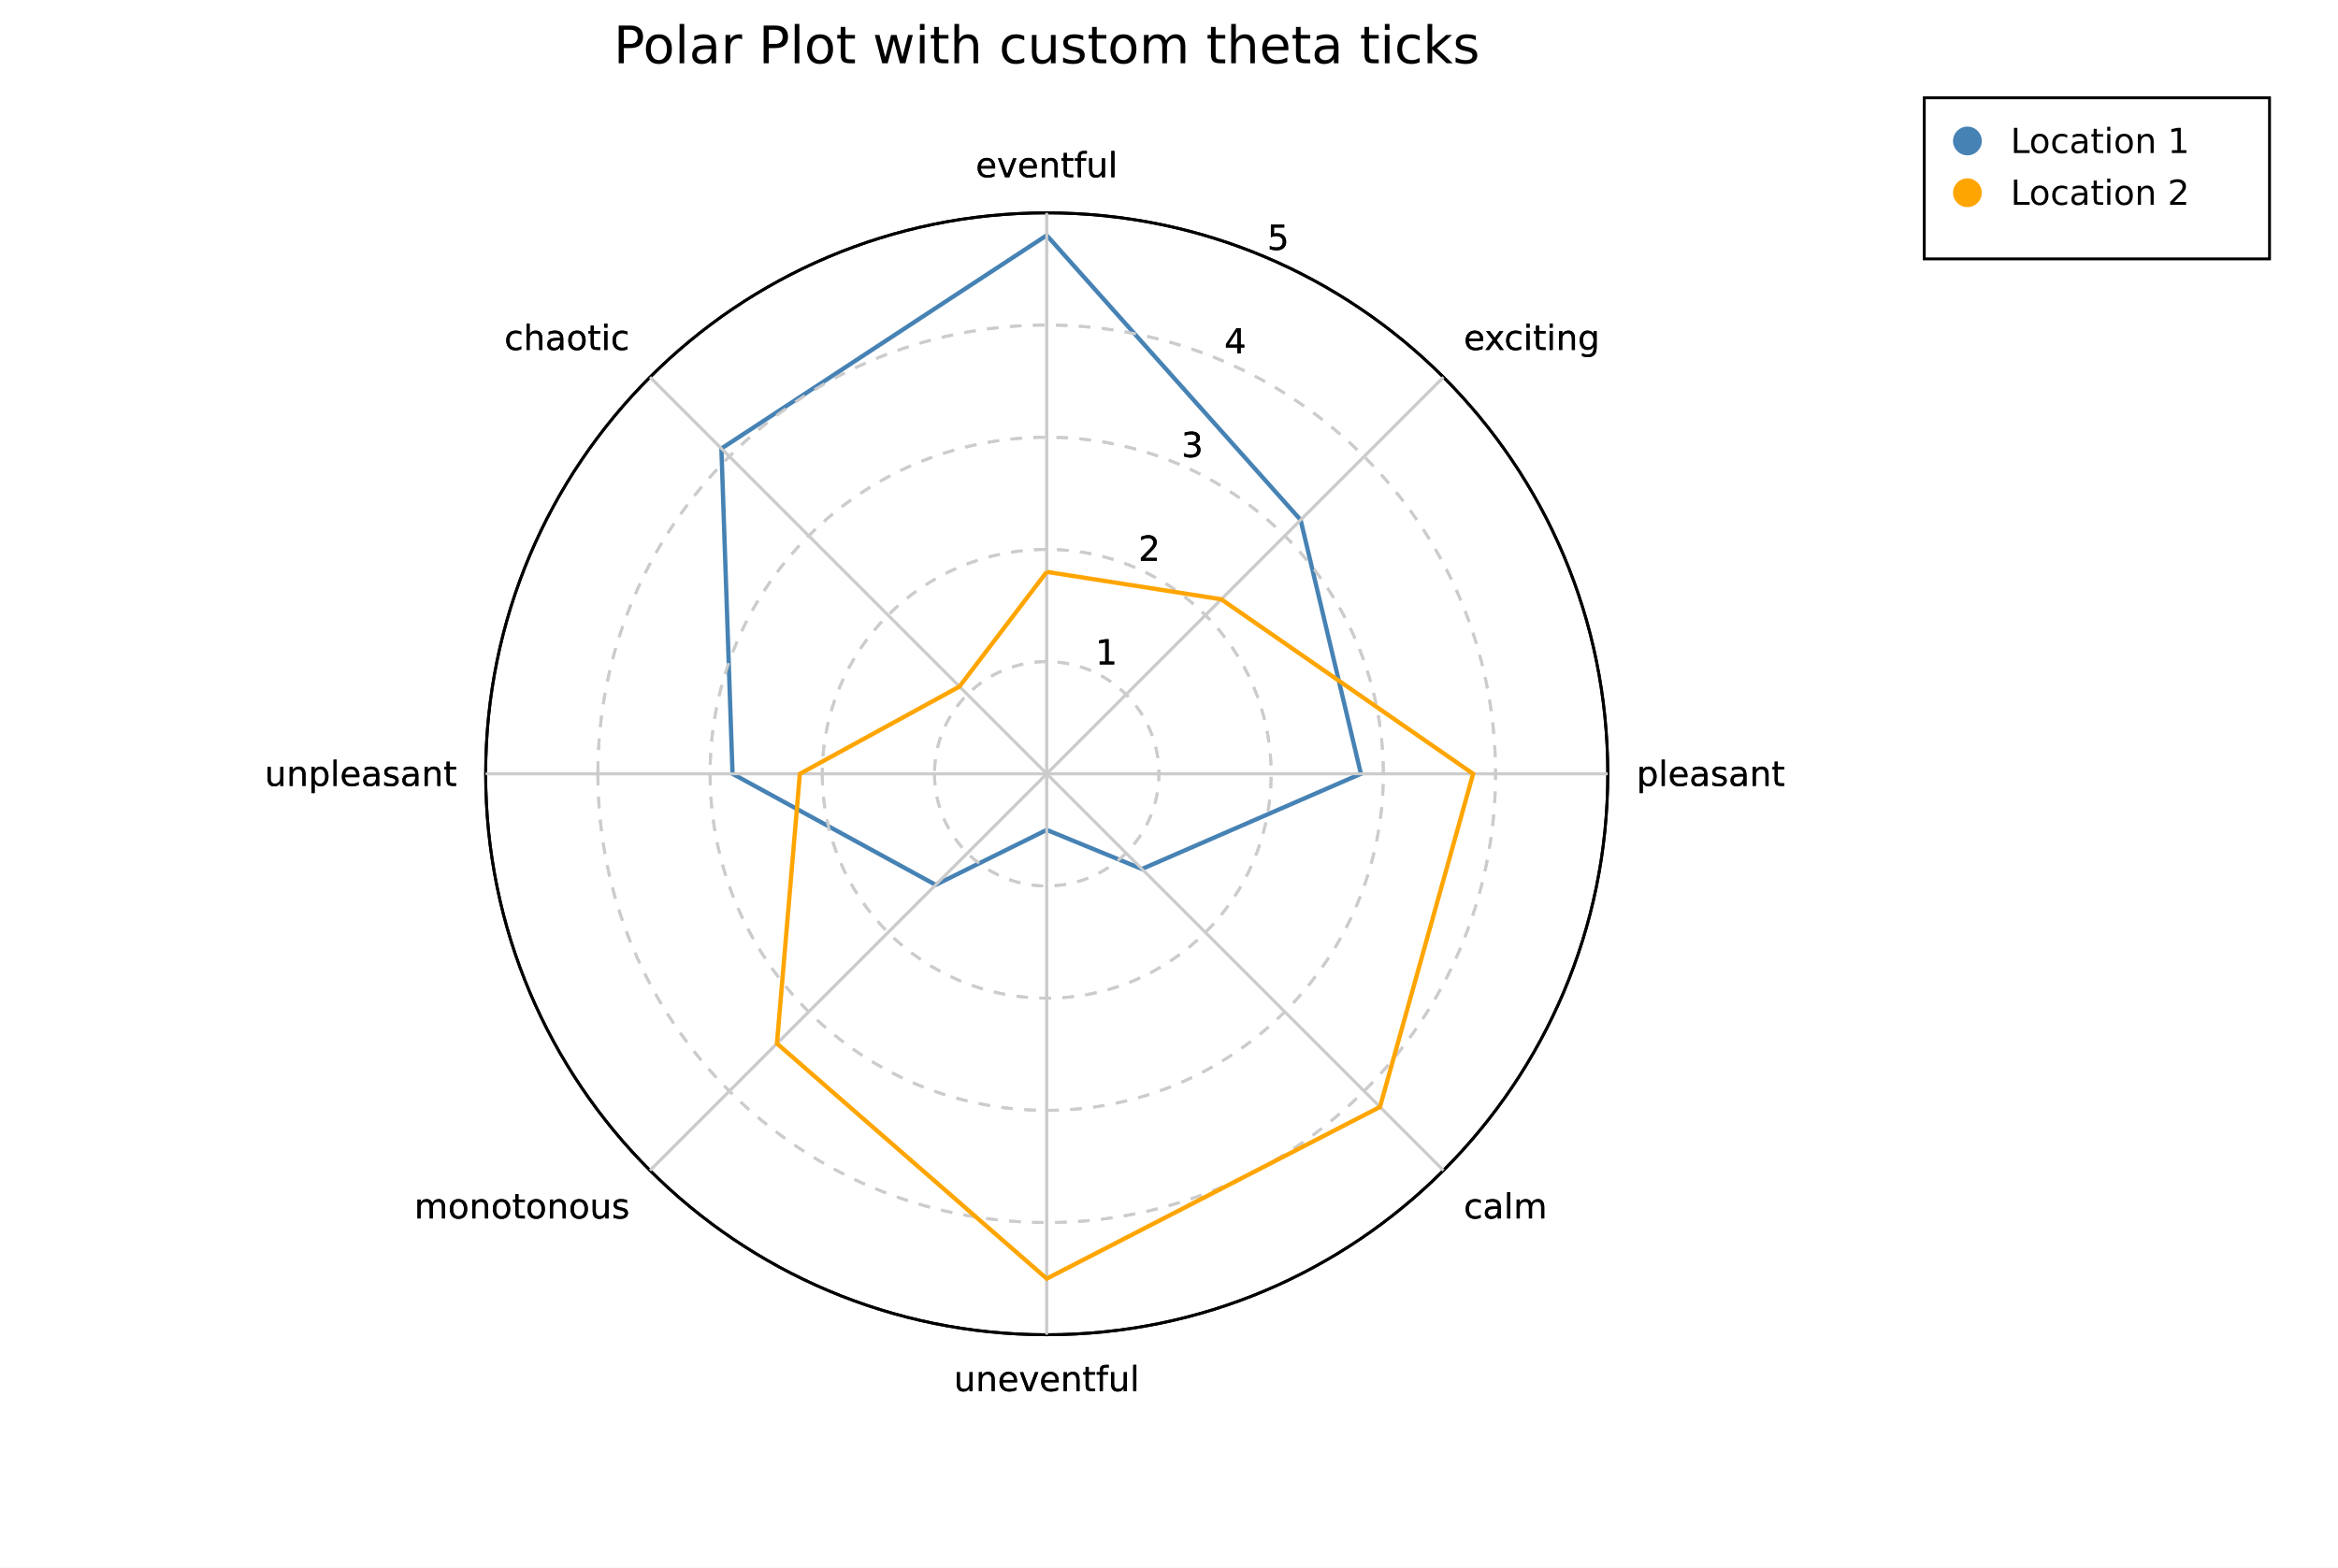
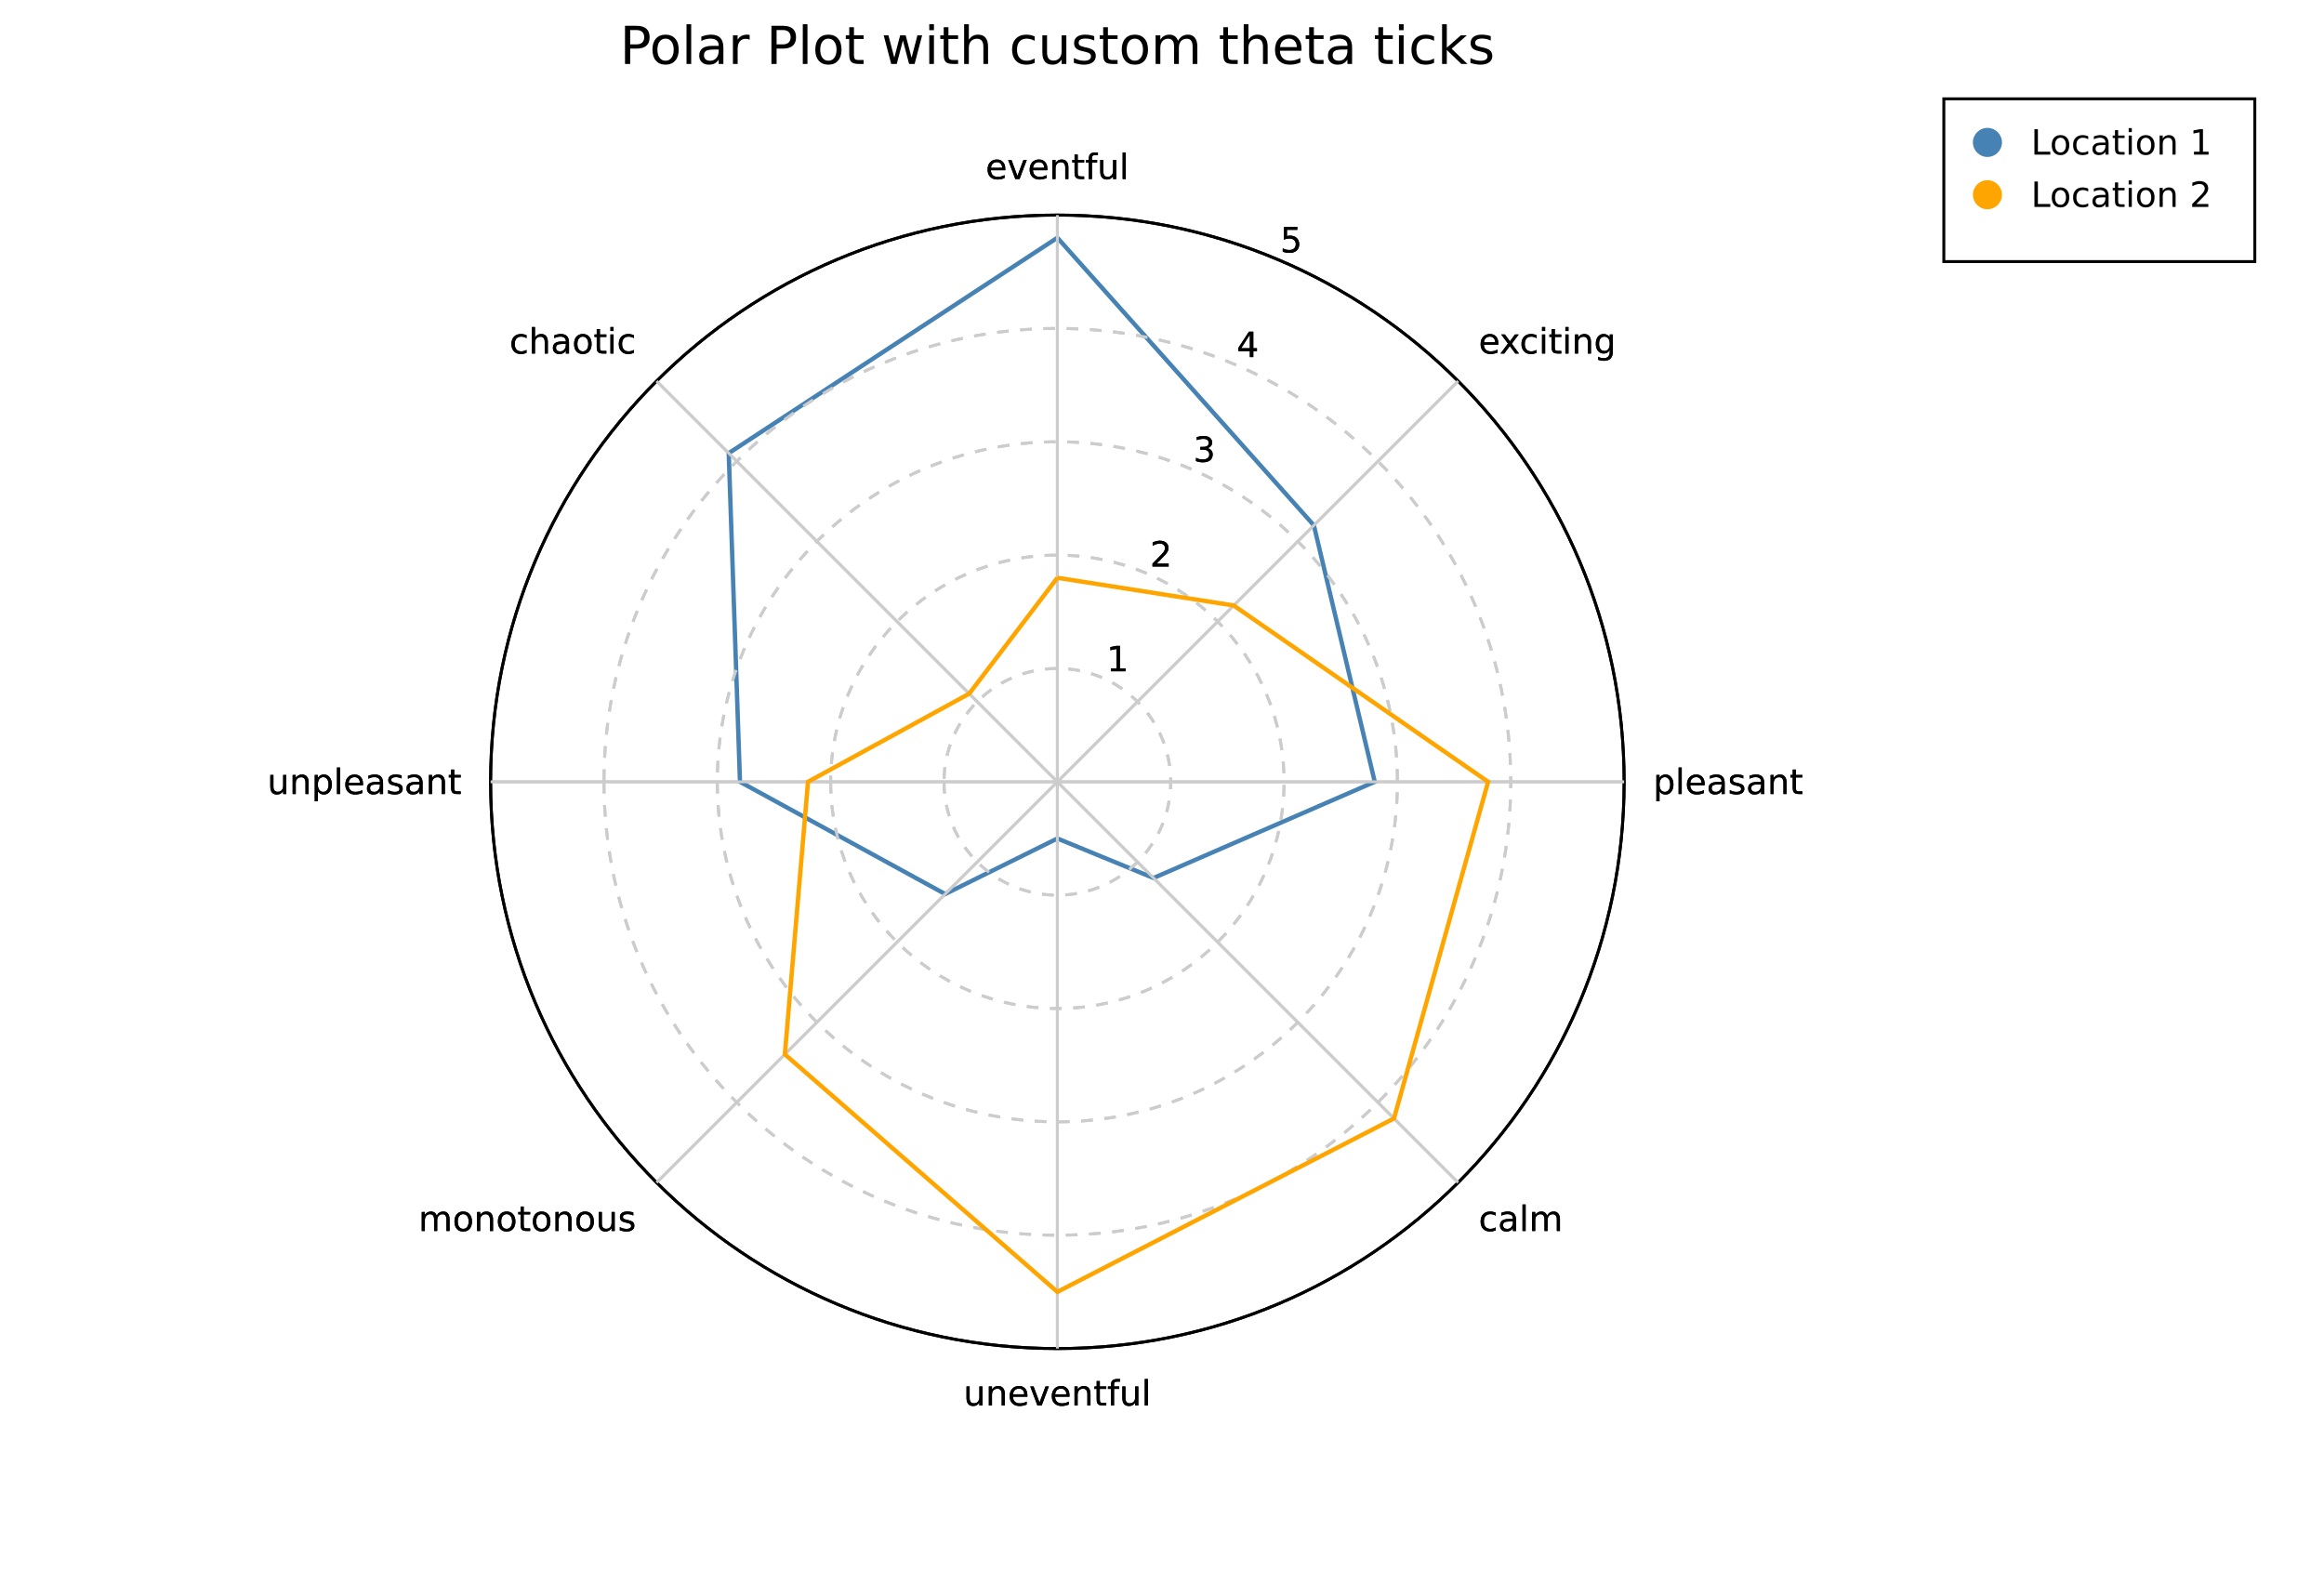
- <svg xmlns="http://www.w3.org/2000/svg" width="812.6" height="545" font-family="DejaVu Sans, Liberation Sans, Arial, sans-serif" fill="black">
+ <svg xmlns="http://www.w3.org/2000/svg" width="799.6" height="545" font-family="DejaVu Sans, Liberation Sans, Arial, sans-serif" fill="black">
  <rect width="100%" height="100%" fill="white" />
  <text x="363.8" y="22" font-size="18" text-anchor="middle">Polar Plot with custom theta ticks</text>
  <path d="M 324.8,269 A 39,39,0,1,0,402.8,269 A 39,39,0,1,0,324.8,269 Z" stroke="#cccccc" stroke-width="1" fill="none" stroke-dasharray="4,4" />
  <path d="M 285.8,269 A 78,78,0,1,0,441.8,269 A 78,78,0,1,0,285.8,269 Z" stroke="#cccccc" stroke-width="1" fill="none" stroke-dasharray="4,4" />
  <path d="M 246.8,269 A 117,117,0,1,0,480.8,269 A 117,117,0,1,0,246.8,269 Z" stroke="#cccccc" stroke-width="1" fill="none" stroke-dasharray="4,4" />
  <path d="M 207.8,269 A 156,156,0,1,0,519.8,269 A 156,156,0,1,0,207.8,269 Z" stroke="#cccccc" stroke-width="1" fill="none" stroke-dasharray="4,4" />
  <path d="M 168.8,269 A 195,195,0,1,0,558.8,269 A 195,195,0,1,0,168.8,269 Z" stroke="#000000" stroke-width="1" fill="none" />
  <line x1="363.8" y1="269" x2="363.8" y2="74" stroke="#cccccc" stroke-width="1" />
  <line x1="363.8" y1="269" x2="501.69" y2="131.11" stroke="#cccccc" stroke-width="1" />
  <line x1="363.8" y1="269" x2="558.8" y2="269" stroke="#cccccc" stroke-width="1" />
  <line x1="363.8" y1="269" x2="501.69" y2="406.89" stroke="#cccccc" stroke-width="1" />
  <line x1="363.8" y1="269" x2="363.8" y2="464" stroke="#cccccc" stroke-width="1" />
  <line x1="363.8" y1="269" x2="225.91" y2="406.89" stroke="#cccccc" stroke-width="1" />
  <line x1="363.8" y1="269" x2="168.8" y2="269" stroke="#cccccc" stroke-width="1" />
  <line x1="363.8" y1="269" x2="225.91" y2="131.11" stroke="#cccccc" stroke-width="1" />
  <text x="380.72" y="230.97" font-size="12" text-anchor="start">1</text>
  <text x="395.65" y="194.94" font-size="12" text-anchor="start">2</text>
  <text x="410.57" y="158.91" font-size="12" text-anchor="start">3</text>
  <text x="425.5" y="122.87" font-size="12" text-anchor="start">4</text>
  <text x="440.42" y="86.84" font-size="12" text-anchor="start">5</text>
  <text x="363.8" y="61.6" font-size="12" text-anchor="middle">eventful</text>
  <text x="508.76" y="121.64" font-size="12" text-anchor="start">exciting</text>
  <text x="568.8" y="273.2" font-size="12" text-anchor="start">pleasant</text>
  <text x="508.76" y="423.56" font-size="12" text-anchor="start">calm</text>
  <text x="363.8" y="483.6" font-size="12" text-anchor="middle">uneventful</text>
  <text x="218.84" y="423.56" font-size="12" text-anchor="end">monotonous</text>
  <text x="158.8" y="273.2" font-size="12" text-anchor="end">unpleasant</text>
  <text x="218.84" y="121.64" font-size="12" text-anchor="end">chaotic</text>
  <path d="M 363.8 81.8 L 452.05 180.75 L 473.0 269.0 L 396.89 302.09 L 363.8 288.5 L 325.19 307.61 L 254.6 269.0 L 250.73 155.93 L 363.8 81.8 " stroke="#4682b4" stroke-width="1.5" fill="none" />
  <path d="M 324.8,269 A 39,39,0,1,0,402.8,269 A 39,39,0,1,0,324.8,269 Z" stroke="#cccccc" stroke-width="1" fill="none" stroke-dasharray="4,4" />
  <path d="M 285.8,269 A 78,78,0,1,0,441.8,269 A 78,78,0,1,0,285.8,269 Z" stroke="#cccccc" stroke-width="1" fill="none" stroke-dasharray="4,4" />
  <path d="M 246.8,269 A 117,117,0,1,0,480.8,269 A 117,117,0,1,0,246.8,269 Z" stroke="#cccccc" stroke-width="1" fill="none" stroke-dasharray="4,4" />
  <path d="M 207.8,269 A 156,156,0,1,0,519.8,269 A 156,156,0,1,0,207.8,269 Z" stroke="#cccccc" stroke-width="1" fill="none" stroke-dasharray="4,4" />
  <path d="M 168.8,269 A 195,195,0,1,0,558.8,269 A 195,195,0,1,0,168.8,269 Z" stroke="#000000" stroke-width="1" fill="none" />
  <line x1="363.8" y1="269" x2="363.8" y2="74" stroke="#cccccc" stroke-width="1" />
  <line x1="363.8" y1="269" x2="501.69" y2="131.11" stroke="#cccccc" stroke-width="1" />
  <line x1="363.8" y1="269" x2="558.8" y2="269" stroke="#cccccc" stroke-width="1" />
  <line x1="363.8" y1="269" x2="501.69" y2="406.89" stroke="#cccccc" stroke-width="1" />
  <line x1="363.8" y1="269" x2="363.8" y2="464" stroke="#cccccc" stroke-width="1" />
  <line x1="363.8" y1="269" x2="225.91" y2="406.89" stroke="#cccccc" stroke-width="1" />
  <line x1="363.8" y1="269" x2="168.8" y2="269" stroke="#cccccc" stroke-width="1" />
  <line x1="363.8" y1="269" x2="225.91" y2="131.11" stroke="#cccccc" stroke-width="1" />
  <text x="380.72" y="230.97" font-size="12" text-anchor="start">1</text>
  <text x="395.65" y="194.94" font-size="12" text-anchor="start">2</text>
  <text x="410.57" y="158.91" font-size="12" text-anchor="start">3</text>
  <text x="425.5" y="122.87" font-size="12" text-anchor="start">4</text>
  <text x="440.42" y="86.84" font-size="12" text-anchor="start">5</text>
  <text x="363.8" y="61.6" font-size="12" text-anchor="middle">eventful</text>
  <text x="508.76" y="121.64" font-size="12" text-anchor="start">exciting</text>
  <text x="568.8" y="273.2" font-size="12" text-anchor="start">pleasant</text>
  <text x="508.76" y="423.56" font-size="12" text-anchor="start">calm</text>
  <text x="363.8" y="483.6" font-size="12" text-anchor="middle">uneventful</text>
  <text x="218.84" y="423.56" font-size="12" text-anchor="end">monotonous</text>
  <text x="158.8" y="273.2" font-size="12" text-anchor="end">unpleasant</text>
  <text x="218.84" y="121.64" font-size="12" text-anchor="end">chaotic</text>
  <path d="M 363.8 198.8 L 424.47 208.33 L 512.0 269.0 L 479.62 384.82 L 363.8 444.5 L 270.04 362.76 L 278.0 269.0 L 333.47 238.67 L 363.8 198.8 " stroke="#ffa500" stroke-width="1.5" fill="none" />
-   <rect x="668.8" y="34" width="120" height="56" fill="#ffffff" />
-   <rect x="668.8" y="34" width="120" height="56" fill="none" stroke="#000000" stroke-width="1" />
+   <rect x="668.8" y="34" width="107" height="56" fill="#ffffff" />
+   <rect x="668.8" y="34" width="107" height="56" fill="none" stroke="#000000" stroke-width="1" />
  <text x="698.8" y="53.2" font-size="12" text-anchor="start">Location 1</text>
  <circle cx="683.8" cy="49" r="5" fill="#4682b4" />
  <text x="698.8" y="71.2" font-size="12" text-anchor="start">Location 2</text>
  <circle cx="683.8" cy="67" r="5" fill="#ffa500" />
</svg>
